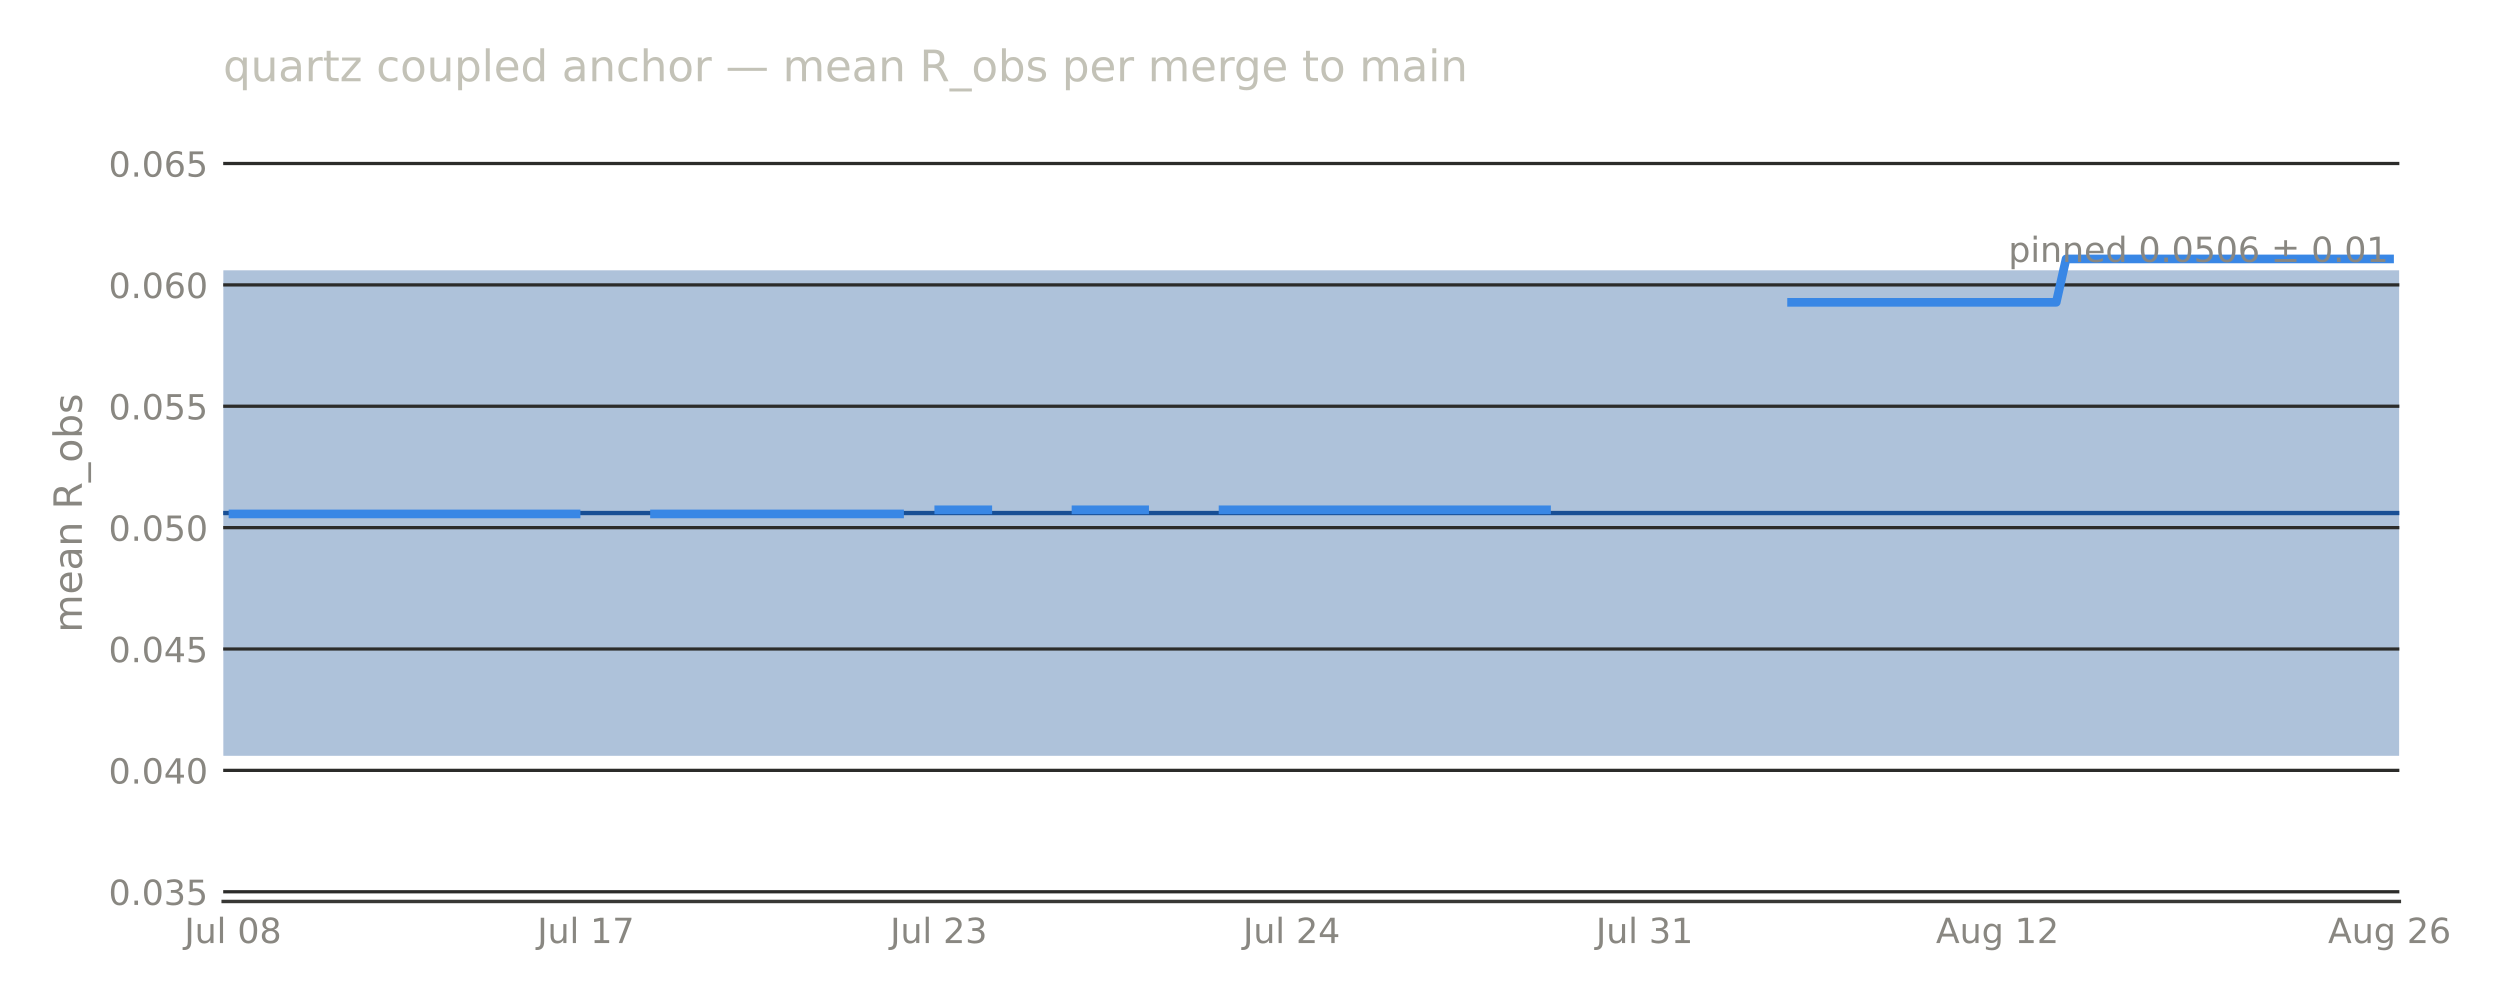
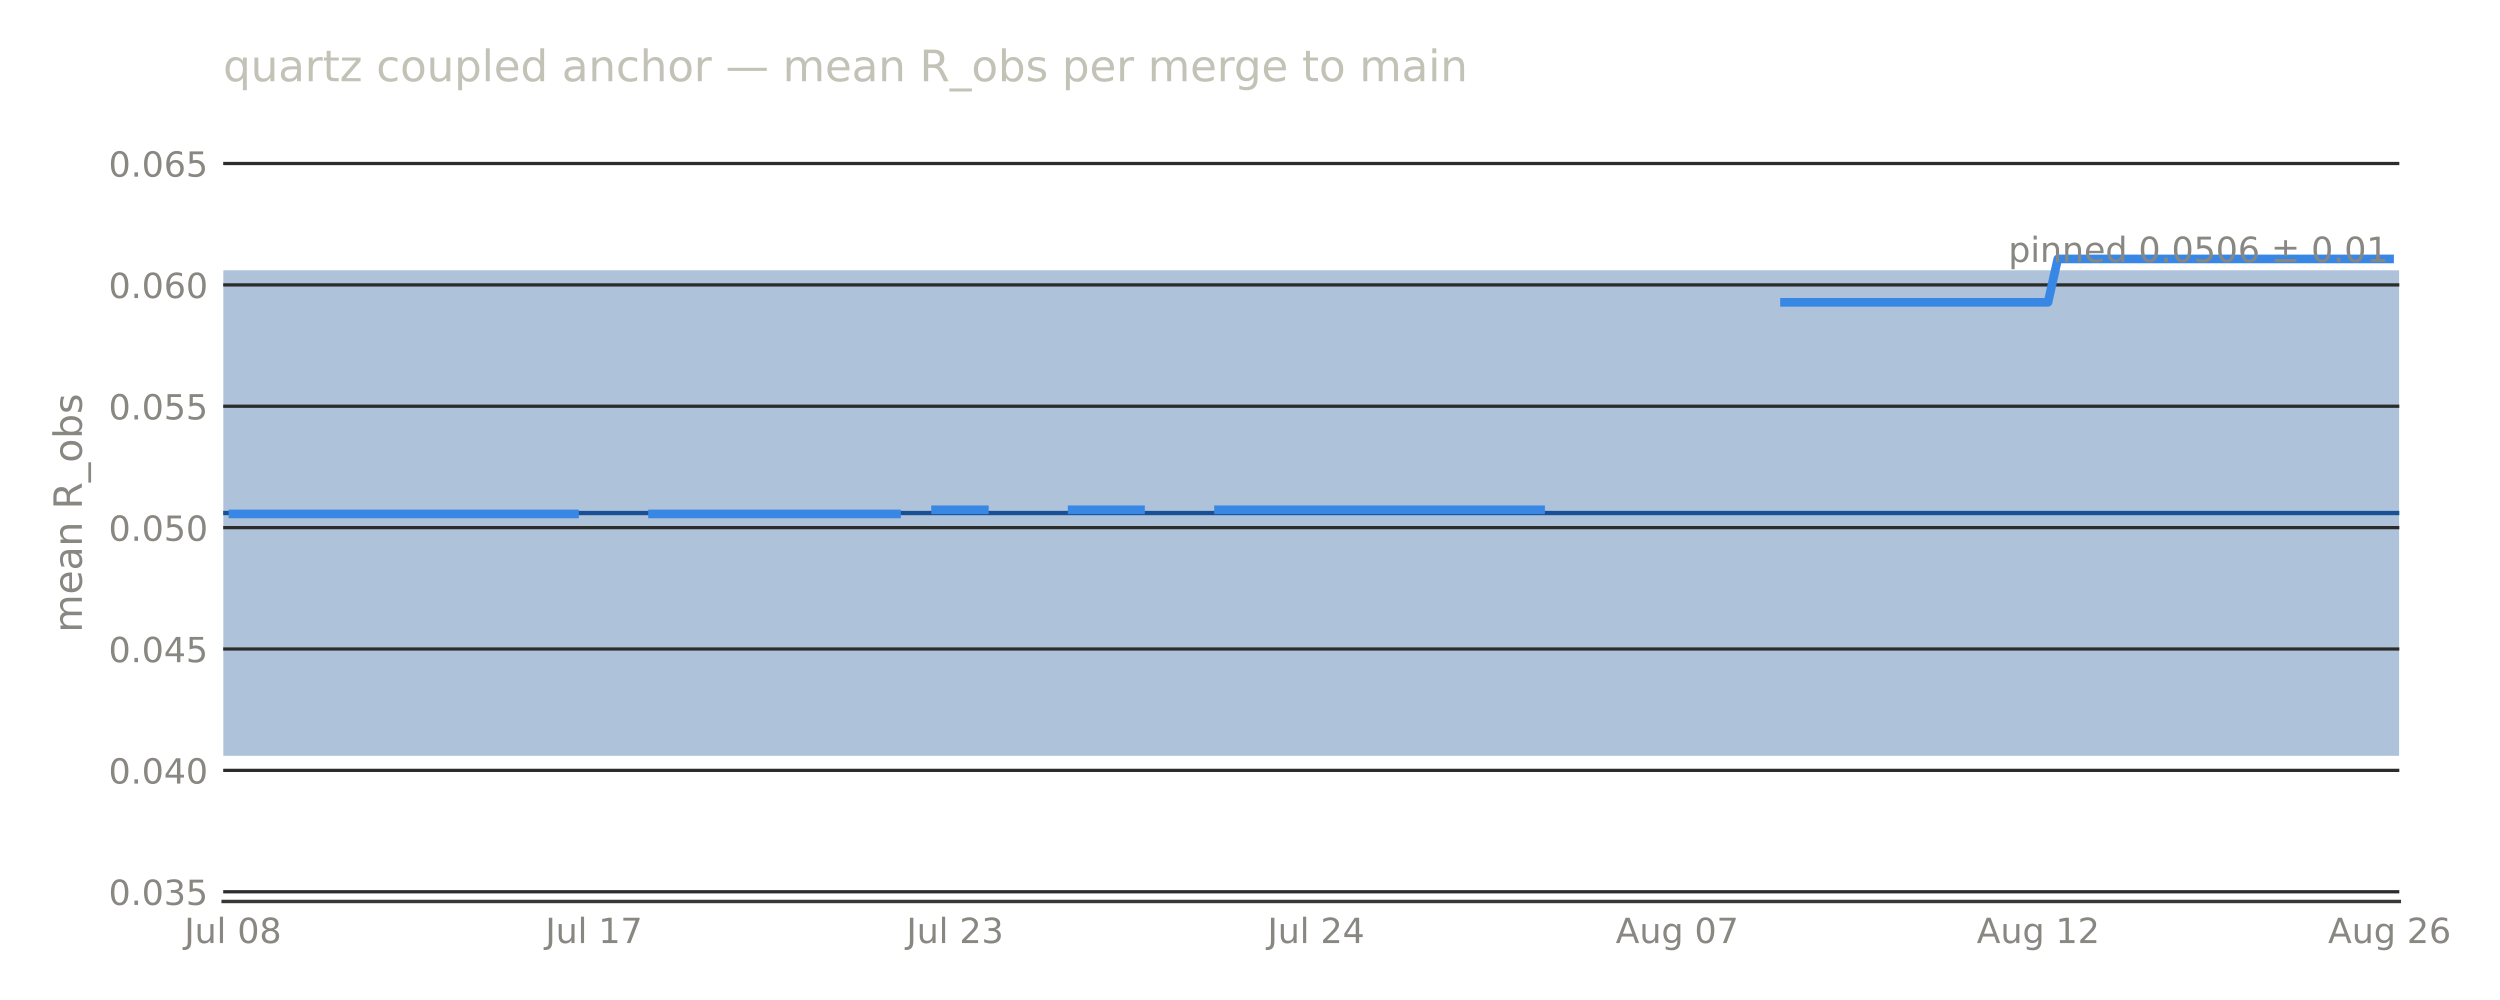
<svg xmlns="http://www.w3.org/2000/svg" width="576pt" height="230.4pt" viewBox="0 0 576 230.4" version="1.1">
  <defs>
    <style type="text/css">*{stroke-linejoin: round; stroke-linecap: butt}</style>
  </defs>
  <g id="figure_1">
    <g id="patch_1">
      <path d="M 0 230.4  L 576 230.4  L 576 0  L 0 0  L 0 230.4  z " style="fill: none; opacity: 0" />
    </g>
    <g id="axes_1">
      <g id="patch_2">
-         <path d="M 51.422 207.698  L 552.811 207.698  L 552.811 28.72  L 51.422 28.72  L 51.422 207.698  z " style="fill: none" />
+         <path d="M 51.422 207.698  L 552.802 207.698  L 552.802 28.72  L 51.422 28.72  L 51.422 207.698  z " style="fill: none" />
      </g>
      <g id="patch_3">
-         <path d="M 51.422 174.14  L 552.811 174.14  L 552.811 62.278  L 51.422 62.278  z " clip-path="url(#ped5102fef4)" style="fill: #184f95; opacity: 0.35" />
+         <path d="M 51.422 174.14  L 552.802 174.14  L 552.802 62.278  L 51.422 62.278  z " clip-path="url(#p51f61aba7d)" style="fill: #184f95; opacity: 0.35" />
      </g>
      <g id="matplotlib.axis_1">
        <g id="xtick_1">
          <g id="line2d_1" />
          <g id="text_1">
-             <text style="font-size: 8px; font-family: 'DejaVu Sans', 'Bitstream Vera Sans', 'Computer Modern Sans Serif', 'Lucida Grande', 'Verdana', 'Geneva', 'Lucid', 'Arial', 'Helvetica', 'Avant Garde', sans-serif; text-anchor: middle; fill: #898781" x="53.681" y="217.277" transform="rotate(-0 53.68062 217.2769)">Jul 08</text>
+             <text style="font-size: 8px; font-family: 'DejaVu Sans', 'Bitstream Vera Sans', 'Computer Modern Sans Serif', 'Lucida Grande', 'Verdana', 'Geneva', 'Lucid', 'Arial', 'Helvetica', 'Avant Garde', sans-serif; text-anchor: middle; fill: #898781" x="53.67" y="217.277" transform="rotate(-0 53.67045 217.2769)">Jul 08</text>
          </g>
        </g>
        <g id="xtick_2">
          <g id="line2d_2" />
          <g id="text_2">
-             <text style="font-size: 8px; font-family: 'DejaVu Sans', 'Bitstream Vera Sans', 'Computer Modern Sans Serif', 'Lucida Grande', 'Verdana', 'Geneva', 'Lucid', 'Arial', 'Helvetica', 'Avant Garde', sans-serif; text-anchor: middle; fill: #898781" x="134.987" y="217.277" transform="rotate(-0 134.9869 217.2769)">Jul 17</text>
+             <text style="font-size: 8px; font-family: 'DejaVu Sans', 'Bitstream Vera Sans', 'Computer Modern Sans Serif', 'Lucida Grande', 'Verdana', 'Geneva', 'Lucid', 'Arial', 'Helvetica', 'Avant Garde', sans-serif; text-anchor: middle; fill: #898781" x="136.859" y="217.277" transform="rotate(-0 136.859 217.2769)">Jul 17</text>
          </g>
        </g>
        <g id="xtick_3">
          <g id="line2d_3" />
          <g id="text_3">
-             <text style="font-size: 8px; font-family: 'DejaVu Sans', 'Bitstream Vera Sans', 'Computer Modern Sans Serif', 'Lucida Grande', 'Verdana', 'Geneva', 'Lucid', 'Arial', 'Helvetica', 'Avant Garde', sans-serif; text-anchor: middle; fill: #898781" x="216.293" y="217.277" transform="rotate(-0 216.2932 217.2769)">Jul 23</text>
+             <text style="font-size: 8px; font-family: 'DejaVu Sans', 'Bitstream Vera Sans', 'Computer Modern Sans Serif', 'Lucida Grande', 'Verdana', 'Geneva', 'Lucid', 'Arial', 'Helvetica', 'Avant Garde', sans-serif; text-anchor: middle; fill: #898781" x="220.048" y="217.277" transform="rotate(-0 220.0476 217.2769)">Jul 23</text>
          </g>
        </g>
        <g id="xtick_4">
          <g id="line2d_4" />
          <g id="text_4">
-             <text style="font-size: 8px; font-family: 'DejaVu Sans', 'Bitstream Vera Sans', 'Computer Modern Sans Serif', 'Lucida Grande', 'Verdana', 'Geneva', 'Lucid', 'Arial', 'Helvetica', 'Avant Garde', sans-serif; text-anchor: middle; fill: #898781" x="297.599" y="217.277" transform="rotate(-0 297.5994 217.2769)">Jul 24</text>
+             <text style="font-size: 8px; font-family: 'DejaVu Sans', 'Bitstream Vera Sans', 'Computer Modern Sans Serif', 'Lucida Grande', 'Verdana', 'Geneva', 'Lucid', 'Arial', 'Helvetica', 'Avant Garde', sans-serif; text-anchor: middle; fill: #898781" x="303.236" y="217.277" transform="rotate(-0 303.2361 217.2769)">Jul 24</text>
          </g>
        </g>
        <g id="xtick_5">
          <g id="line2d_5" />
          <g id="text_5">
-             <text style="font-size: 8px; font-family: 'DejaVu Sans', 'Bitstream Vera Sans', 'Computer Modern Sans Serif', 'Lucida Grande', 'Verdana', 'Geneva', 'Lucid', 'Arial', 'Helvetica', 'Avant Garde', sans-serif; text-anchor: middle; fill: #898781" x="378.906" y="217.277" transform="rotate(-0 378.9057 217.2769)">Jul 31</text>
+             <text style="font-size: 8px; font-family: 'DejaVu Sans', 'Bitstream Vera Sans', 'Computer Modern Sans Serif', 'Lucida Grande', 'Verdana', 'Geneva', 'Lucid', 'Arial', 'Helvetica', 'Avant Garde', sans-serif; text-anchor: middle; fill: #898781" x="386.425" y="217.276" transform="rotate(-0 386.4247 217.2763)">Aug 07</text>
          </g>
        </g>
        <g id="xtick_6">
          <g id="line2d_6" />
          <g id="text_6">
-             <text style="font-size: 8px; font-family: 'DejaVu Sans', 'Bitstream Vera Sans', 'Computer Modern Sans Serif', 'Lucida Grande', 'Verdana', 'Geneva', 'Lucid', 'Arial', 'Helvetica', 'Avant Garde', sans-serif; text-anchor: middle; fill: #898781" x="460.212" y="217.276" transform="rotate(-0 460.212 217.2763)">Aug 12</text>
+             <text style="font-size: 8px; font-family: 'DejaVu Sans', 'Bitstream Vera Sans', 'Computer Modern Sans Serif', 'Lucida Grande', 'Verdana', 'Geneva', 'Lucid', 'Arial', 'Helvetica', 'Avant Garde', sans-serif; text-anchor: middle; fill: #898781" x="469.613" y="217.276" transform="rotate(-0 469.6132 217.2763)">Aug 12</text>
          </g>
        </g>
        <g id="xtick_7">
          <g id="line2d_7" />
          <g id="text_7">
-             <text style="font-size: 8px; font-family: 'DejaVu Sans', 'Bitstream Vera Sans', 'Computer Modern Sans Serif', 'Lucida Grande', 'Verdana', 'Geneva', 'Lucid', 'Arial', 'Helvetica', 'Avant Garde', sans-serif; text-anchor: middle; fill: #898781" x="550.552" y="217.276" transform="rotate(-0 550.5523 217.2763)">Aug 26</text>
+             <text style="font-size: 8px; font-family: 'DejaVu Sans', 'Bitstream Vera Sans', 'Computer Modern Sans Serif', 'Lucida Grande', 'Verdana', 'Geneva', 'Lucid', 'Arial', 'Helvetica', 'Avant Garde', sans-serif; text-anchor: middle; fill: #898781" x="550.553" y="217.276" transform="rotate(-0 550.5535 217.2763)">Aug 26</text>
          </g>
        </g>
      </g>
      <g id="matplotlib.axis_2">
        <g id="ytick_1">
          <g id="line2d_8">
-             <path d="M 51.422 205.461  L 552.811 205.461  " clip-path="url(#ped5102fef4)" style="fill: none; stroke: #2c2c2a; stroke-width: 0.75; stroke-linecap: square" />
+             <path d="M 51.422 205.461  L 552.802 205.461  " clip-path="url(#p51f61aba7d)" style="fill: none; stroke: #2c2c2a; stroke-width: 0.75; stroke-linecap: square" />
          </g>
          <g id="line2d_9" />
          <g id="text_8">
            <text style="font-size: 8px; font-family: 'DejaVu Sans', 'Bitstream Vera Sans', 'Computer Modern Sans Serif', 'Lucida Grande', 'Verdana', 'Geneva', 'Lucid', 'Arial', 'Helvetica', 'Avant Garde', sans-serif; text-anchor: end; fill: #898781" x="47.922" y="208.5" transform="rotate(-0 47.92211 208.5)">0.035</text>
          </g>
        </g>
        <g id="ytick_2">
          <g id="line2d_10">
-             <path d="M 51.422 177.496  L 552.811 177.496  " clip-path="url(#ped5102fef4)" style="fill: none; stroke: #2c2c2a; stroke-width: 0.75; stroke-linecap: square" />
+             <path d="M 51.422 177.496  L 552.802 177.496  " clip-path="url(#p51f61aba7d)" style="fill: none; stroke: #2c2c2a; stroke-width: 0.75; stroke-linecap: square" />
          </g>
          <g id="line2d_11" />
          <g id="text_9">
            <text style="font-size: 8px; font-family: 'DejaVu Sans', 'Bitstream Vera Sans', 'Computer Modern Sans Serif', 'Lucida Grande', 'Verdana', 'Geneva', 'Lucid', 'Arial', 'Helvetica', 'Avant Garde', sans-serif; text-anchor: end; fill: #898781" x="47.922" y="180.535" transform="rotate(-0 47.92211 180.5346)">0.040</text>
          </g>
        </g>
        <g id="ytick_3">
          <g id="line2d_12">
-             <path d="M 51.422 149.53  L 552.811 149.53  " clip-path="url(#ped5102fef4)" style="fill: none; stroke: #2c2c2a; stroke-width: 0.75; stroke-linecap: square" />
+             <path d="M 51.422 149.53  L 552.802 149.53  " clip-path="url(#p51f61aba7d)" style="fill: none; stroke: #2c2c2a; stroke-width: 0.75; stroke-linecap: square" />
          </g>
          <g id="line2d_13" />
          <g id="text_10">
            <text style="font-size: 8px; font-family: 'DejaVu Sans', 'Bitstream Vera Sans', 'Computer Modern Sans Serif', 'Lucida Grande', 'Verdana', 'Geneva', 'Lucid', 'Arial', 'Helvetica', 'Avant Garde', sans-serif; text-anchor: end; fill: #898781" x="47.922" y="152.569" transform="rotate(-0 47.92211 152.5693)">0.045</text>
          </g>
        </g>
        <g id="ytick_4">
          <g id="line2d_14">
-             <path d="M 51.422 121.565  L 552.811 121.565  " clip-path="url(#ped5102fef4)" style="fill: none; stroke: #2c2c2a; stroke-width: 0.75; stroke-linecap: square" />
+             <path d="M 51.422 121.565  L 552.802 121.565  " clip-path="url(#p51f61aba7d)" style="fill: none; stroke: #2c2c2a; stroke-width: 0.75; stroke-linecap: square" />
          </g>
          <g id="line2d_15" />
          <g id="text_11">
            <text style="font-size: 8px; font-family: 'DejaVu Sans', 'Bitstream Vera Sans', 'Computer Modern Sans Serif', 'Lucida Grande', 'Verdana', 'Geneva', 'Lucid', 'Arial', 'Helvetica', 'Avant Garde', sans-serif; text-anchor: end; fill: #898781" x="47.922" y="124.604" transform="rotate(-0 47.92211 124.604)">0.050</text>
          </g>
        </g>
        <g id="ytick_5">
          <g id="line2d_16">
-             <path d="M 51.422 93.6  L 552.811 93.6  " clip-path="url(#ped5102fef4)" style="fill: none; stroke: #2c2c2a; stroke-width: 0.75; stroke-linecap: square" />
+             <path d="M 51.422 93.6  L 552.802 93.6  " clip-path="url(#p51f61aba7d)" style="fill: none; stroke: #2c2c2a; stroke-width: 0.75; stroke-linecap: square" />
          </g>
          <g id="line2d_17" />
          <g id="text_12">
            <text style="font-size: 8px; font-family: 'DejaVu Sans', 'Bitstream Vera Sans', 'Computer Modern Sans Serif', 'Lucida Grande', 'Verdana', 'Geneva', 'Lucid', 'Arial', 'Helvetica', 'Avant Garde', sans-serif; text-anchor: end; fill: #898781" x="47.922" y="96.639" transform="rotate(-0 47.92211 96.63863)">0.055</text>
          </g>
        </g>
        <g id="ytick_6">
          <g id="line2d_18">
-             <path d="M 51.422 65.634  L 552.811 65.634  " clip-path="url(#ped5102fef4)" style="fill: none; stroke: #2c2c2a; stroke-width: 0.75; stroke-linecap: square" />
+             <path d="M 51.422 65.634  L 552.802 65.634  " clip-path="url(#p51f61aba7d)" style="fill: none; stroke: #2c2c2a; stroke-width: 0.75; stroke-linecap: square" />
          </g>
          <g id="line2d_19" />
          <g id="text_13">
            <text style="font-size: 8px; font-family: 'DejaVu Sans', 'Bitstream Vera Sans', 'Computer Modern Sans Serif', 'Lucida Grande', 'Verdana', 'Geneva', 'Lucid', 'Arial', 'Helvetica', 'Avant Garde', sans-serif; text-anchor: end; fill: #898781" x="47.922" y="68.673" transform="rotate(-0 47.92211 68.6733)">0.060</text>
          </g>
        </g>
        <g id="ytick_7">
          <g id="line2d_20">
-             <path d="M 51.422 37.669  L 552.811 37.669  " clip-path="url(#ped5102fef4)" style="fill: none; stroke: #2c2c2a; stroke-width: 0.75; stroke-linecap: square" />
+             <path d="M 51.422 37.669  L 552.802 37.669  " clip-path="url(#p51f61aba7d)" style="fill: none; stroke: #2c2c2a; stroke-width: 0.75; stroke-linecap: square" />
          </g>
          <g id="line2d_21" />
          <g id="text_14">
            <text style="font-size: 8px; font-family: 'DejaVu Sans', 'Bitstream Vera Sans', 'Computer Modern Sans Serif', 'Lucida Grande', 'Verdana', 'Geneva', 'Lucid', 'Arial', 'Helvetica', 'Avant Garde', sans-serif; text-anchor: end; fill: #898781" x="47.922" y="40.708" transform="rotate(-0 47.92211 40.70797)">0.065</text>
          </g>
        </g>
        <g id="text_15">
          <text style="font-size: 9px; font-family: 'DejaVu Sans', 'Bitstream Vera Sans', 'Computer Modern Sans Serif', 'Lucida Grande', 'Verdana', 'Geneva', 'Lucid', 'Arial', 'Helvetica', 'Avant Garde', sans-serif; text-anchor: middle; fill: #898781" x="18.858" y="118.209" transform="rotate(-90 18.8575 118.2091)">mean R_obs</text>
        </g>
      </g>
      <g id="line2d_22">
-         <path d="M 51.422 118.209  L 552.811 118.209  " clip-path="url(#ped5102fef4)" style="fill: none; stroke: #184f95; stroke-linecap: square" />
+         <path d="M 51.422 118.209  L 552.802 118.209  " clip-path="url(#p51f61aba7d)" style="fill: none; stroke: #184f95; stroke-linecap: square" />
      </g>
      <g id="patch_4">
-         <path d="M 51.422 207.698  L 552.811 207.698  " style="fill: none; stroke: #383835; stroke-width: 0.8; stroke-linejoin: miter; stroke-linecap: square" />
+         <path d="M 51.422 207.698  L 552.802 207.698  " style="fill: none; stroke: #383835; stroke-width: 0.8; stroke-linejoin: miter; stroke-linecap: square" />
      </g>
      <g id="line2d_23">
-         <path d="M 53.681 118.409  L 132.728 118.409  M 150.796 118.409  L 207.259 118.409  M 216.293 117.455  L 227.586 117.455  M 247.912 117.455  L 263.722 117.455  M 281.79 117.455  L 356.321 117.455  M 412.783 69.652  L 473.763 69.652  L 476.022 59.661  L 550.552 59.661  L 550.552 59.661  " clip-path="url(#ped5102fef4)" style="fill: none; stroke: #3987e5; stroke-width: 2; stroke-linecap: square" />
+         <path d="M 53.67 118.409  L 132.362 118.409  M 150.349 118.409  L 206.558 118.409  M 215.551 117.455  L 226.793 117.455  M 247.028 117.455  L 262.766 117.455  M 280.753 117.455  L 354.948 117.455  M 411.156 69.652  L 471.862 69.652  L 474.11 59.661  L 550.553 59.661  L 550.553 59.661  " clip-path="url(#p51f61aba7d)" style="fill: none; stroke: #3987e5; stroke-width: 2; stroke-linecap: square" />
      </g>
      <g id="text_16">
-         <text style="font-size: 8px; font-family: 'DejaVu Sans', 'Bitstream Vera Sans', 'Computer Modern Sans Serif', 'Lucida Grande', 'Verdana', 'Geneva', 'Lucid', 'Arial', 'Helvetica', 'Avant Garde', sans-serif; text-anchor: end; fill: #898781" x="550.304" y="60.357" transform="rotate(-0 550.3039 60.35652)">pinned 0.0506 ± 0.01</text>
+         <text style="font-size: 8px; font-family: 'DejaVu Sans', 'Bitstream Vera Sans', 'Computer Modern Sans Serif', 'Lucida Grande', 'Verdana', 'Geneva', 'Lucid', 'Arial', 'Helvetica', 'Avant Garde', sans-serif; text-anchor: end; fill: #898781" x="550.295" y="60.357" transform="rotate(-0 550.2949 60.35652)">pinned 0.0506 ± 0.01</text>
      </g>
      <g id="text_17">
        <text style="font-size: 10px; font-family: 'DejaVu Sans', 'Bitstream Vera Sans', 'Computer Modern Sans Serif', 'Lucida Grande', 'Verdana', 'Geneva', 'Lucid', 'Arial', 'Helvetica', 'Avant Garde', sans-serif; text-anchor: start; fill: #c3c2b7" x="51.422" y="18.72" transform="rotate(-0 51.42211 18.72)">quartz coupled anchor — mean R_obs per merge to main</text>
      </g>
    </g>
  </g>
  <defs>
-     <clipPath id="ped5102fef4">
-       <rect x="51.422" y="28.72" width="501.389" height="178.978" />
+     <clipPath id="p51f61aba7d">
+       <rect x="51.422" y="28.72" width="501.38" height="178.978" />
    </clipPath>
  </defs>
</svg>
